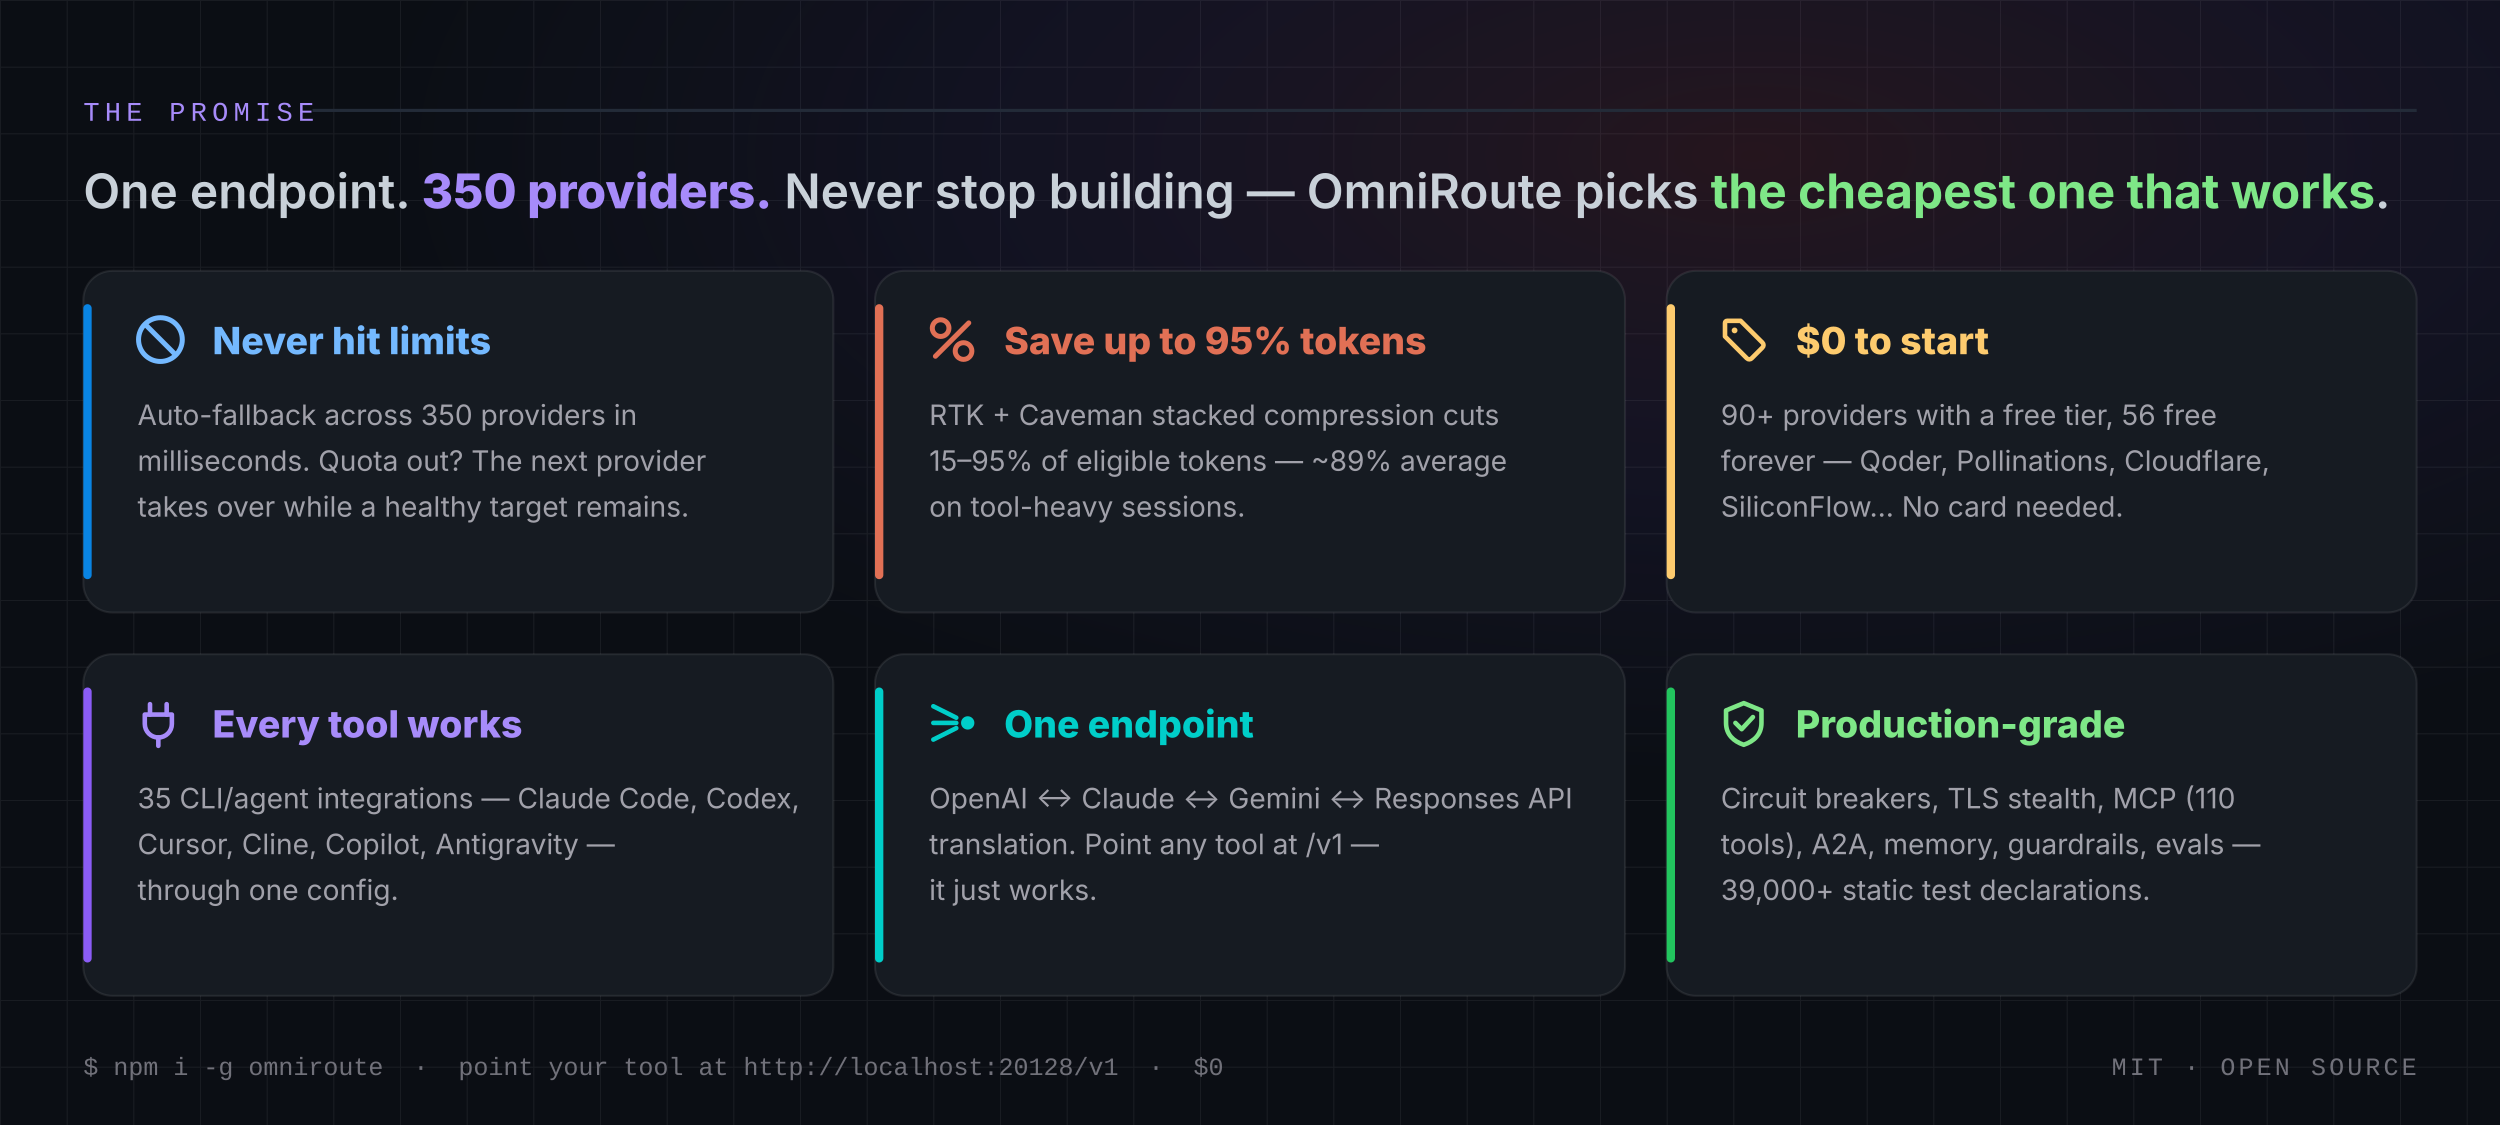
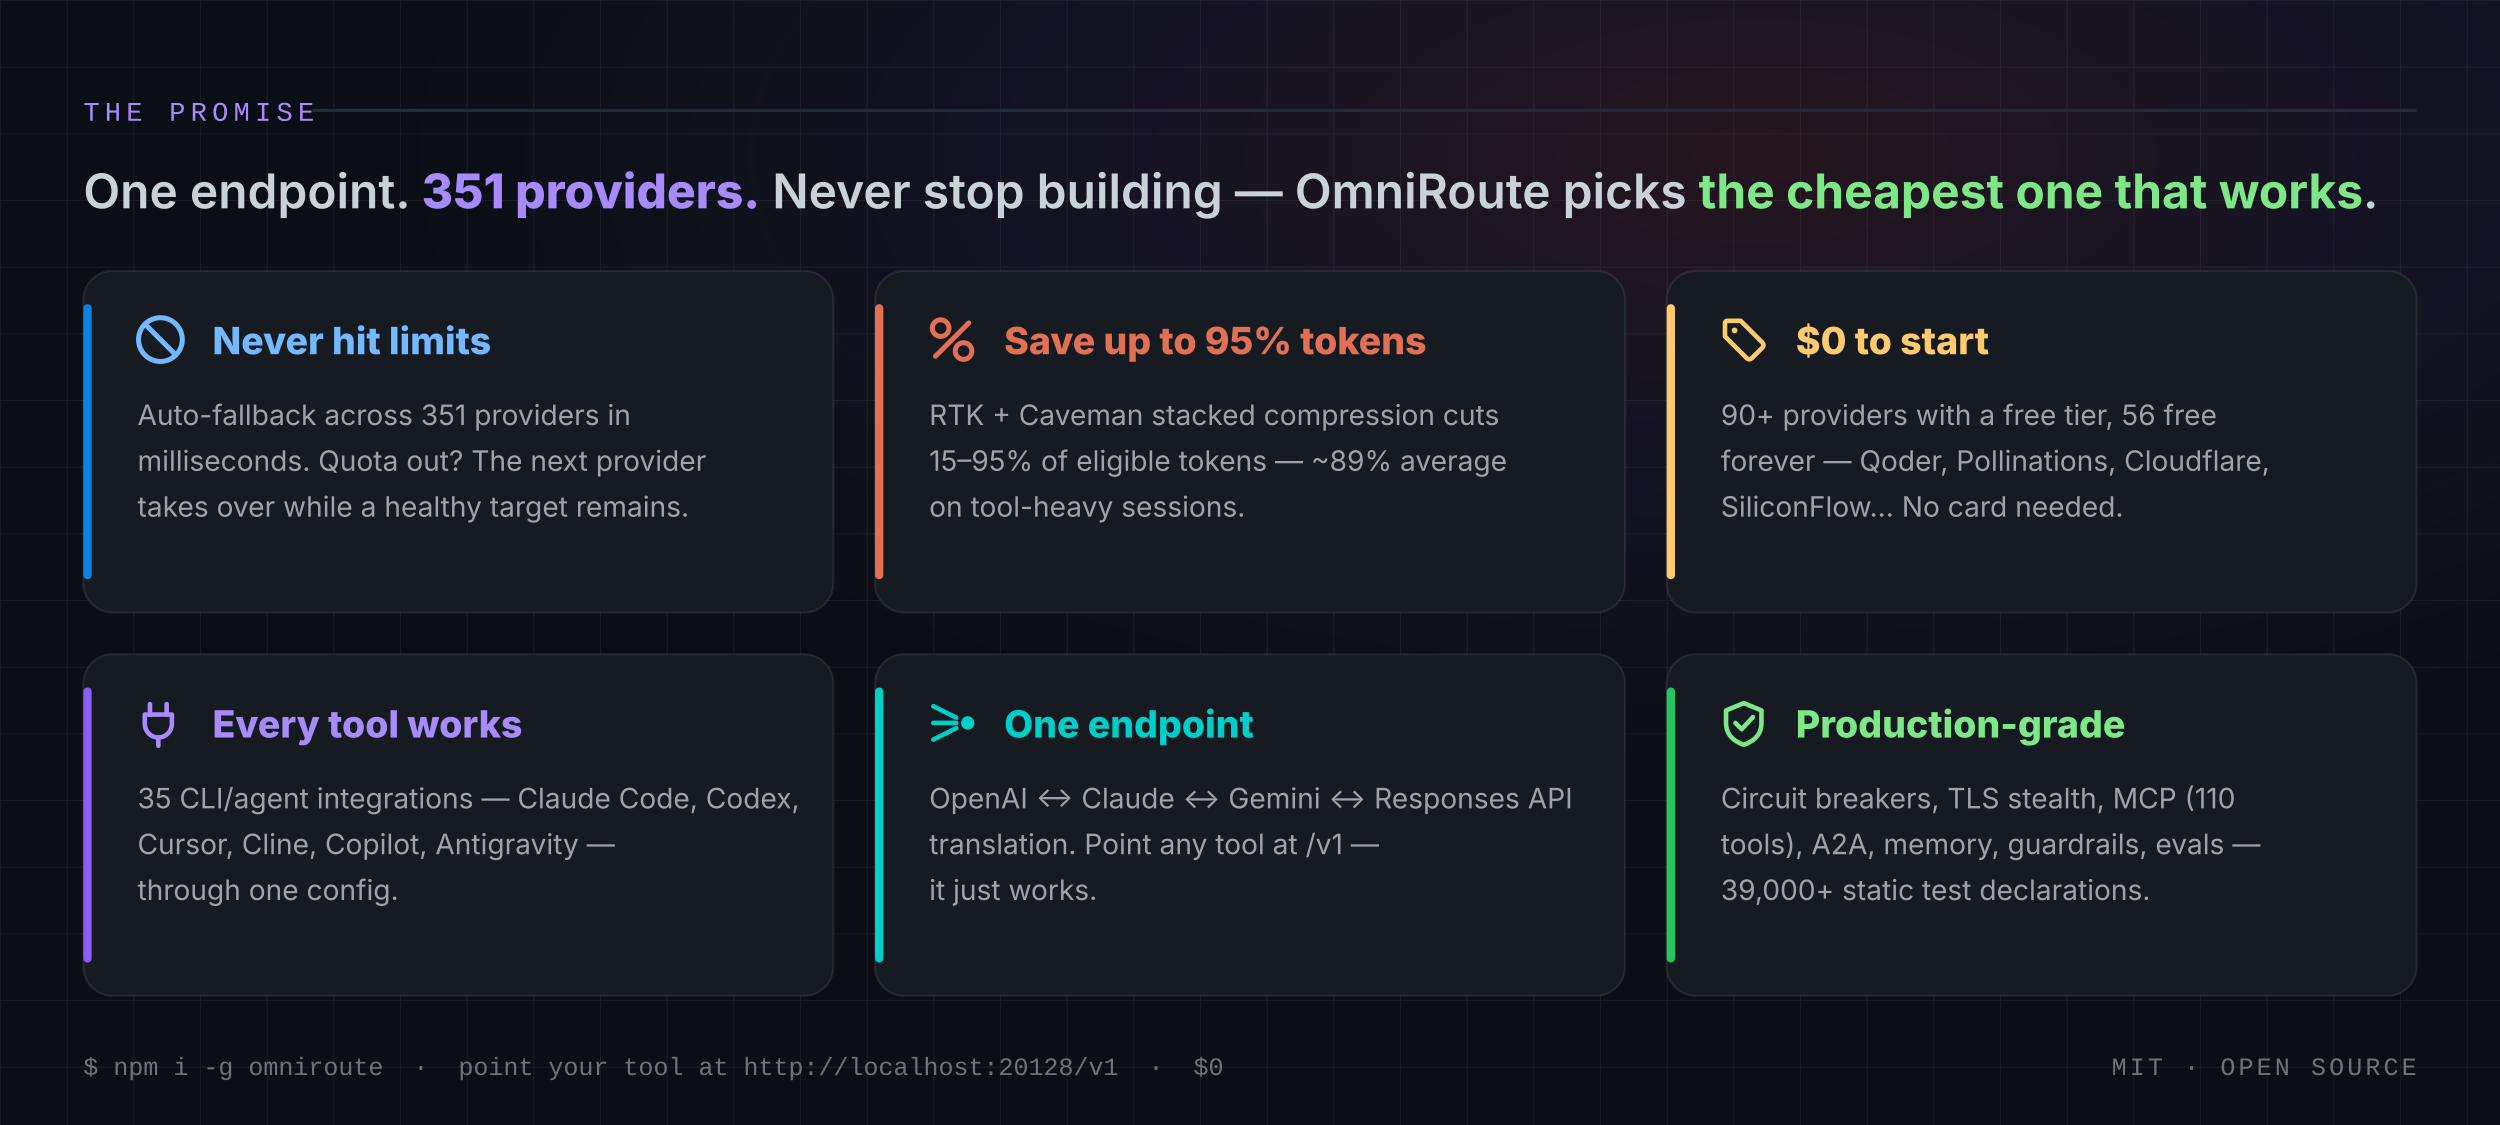
- <svg xmlns="http://www.w3.org/2000/svg" viewBox="0 0 1200 540" role="img" aria-label="The OmniRoute promise: one endpoint and 350 providers. Six pillars. Resilient fallback: automatic routing continues while another healthy target is available. Save up to 95 percent of eligible tokens: RTK plus Caveman stacked compression averages about 89 percent on tool-heavy sessions. Zero dollars to start: 90+ providers with a free tier and 56 recurring or keyless free-forever providers. Every tool works: 35 CLI and agent integration records, including Claude Code, Codex, Cursor, Cline, Copilot and Antigravity, through one config. One endpoint: OpenAI, Claude, Gemini and Responses API translation at /v1. Production controls: circuit breakers, TLS stealth, MCP with 110 tools, A2A, memory, guardrails, evals, and 39,000+ static test declarations across 5,100+ tracked test files.">
+ <svg xmlns="http://www.w3.org/2000/svg" viewBox="0 0 1200 540" role="img" aria-label="The OmniRoute promise: one endpoint and 351 providers. Six pillars. Resilient fallback: automatic routing continues while another healthy target is available. Save up to 95 percent of eligible tokens: RTK plus Caveman stacked compression averages about 89 percent on tool-heavy sessions. Zero dollars to start: 90+ providers with a free tier and 56 recurring or keyless free-forever providers. Every tool works: 35 CLI and agent integration records, including Claude Code, Codex, Cursor, Cline, Copilot and Antigravity, through one config. One endpoint: OpenAI, Claude, Gemini and Responses API translation at /v1. Production controls: circuit breakers, TLS stealth, MCP with 110 tools, A2A, memory, guardrails, evals, and 39,000+ static test declarations across 5,100+ tracked test files.">
  <defs>
    <pattern id="gridPaperP" width="32" height="32" patternUnits="userSpaceOnUse">
      <path d="M 32 0 L 0 0 0 32" fill="none" stroke="#ffffff" stroke-opacity="0.06" stroke-width="1" />
    </pattern>
    <radialGradient id="bgGlowP" cx="70%" cy="14%" r="55%">
      <stop offset="0%" stop-color="#e54d5e" stop-opacity="0.12" />
      <stop offset="55%" stop-color="#8b5cf6" stop-opacity="0.06" />
      <stop offset="100%" stop-color="#6366f1" stop-opacity="0" />
    </radialGradient>
  </defs>
  <rect width="1200" height="540" fill="#0b0e14" />
  <rect width="1200" height="540" fill="url(#gridPaperP)" />
  <rect width="1200" height="540" fill="url(#bgGlowP)" />
  <g>
    <text x="40" y="58" font-family="Consolas, 'Courier New', monospace" font-size="13" letter-spacing="2.5" fill="#a78bfa">THE PROMISE</text>
    <line x1="150" y1="53" x2="1160" y2="53" stroke="#232b38" stroke-width="1.5" />
  </g>
  <g>
-     <text x="40" y="100" font-family="Inter, 'Segoe UI', Arial, Helvetica, system-ui, sans-serif" font-size="23" font-weight="600" fill="#c9d1d9">One endpoint. <tspan fill="#a78bfa" font-weight="800">350 providers.</tspan> Never stop building — OmniRoute picks <tspan fill="#7ee787" font-weight="700">the cheapest one that works</tspan>.</text>
+     <text x="40" y="100" font-family="Inter, 'Segoe UI', Arial, Helvetica, system-ui, sans-serif" font-size="23" font-weight="600" fill="#c9d1d9">One endpoint. <tspan fill="#a78bfa" font-weight="800">351 providers.</tspan> Never stop building — OmniRoute picks <tspan fill="#7ee787" font-weight="700">the cheapest one that works</tspan>.</text>
  </g>
  <g font-family="Inter, 'Segoe UI', Arial, Helvetica, system-ui, sans-serif">
    <g>
      <rect x="40" y="130" width="360" height="164" rx="14" fill="#161b22" stroke="#ffffff" stroke-opacity="0.08" stroke-width="1" />
      <rect x="40" y="130" width="360" height="164" rx="14" fill="none" stroke="#74b9ff" stroke-width="1.5" opacity="0">
        <animate attributeName="opacity" values="0;0.9;0;0" keyTimes="0;0.055;0.12;1" dur="12s" begin="3s" repeatCount="indefinite" />
      </rect>
      <rect x="40" y="146" width="4" height="132" rx="2" fill="#0984e3" />
      <g transform="translate(66,152)" stroke="#74b9ff" stroke-width="2.4" fill="none" stroke-linecap="round">
        <circle cx="11" cy="11" r="10.5" />
        <line x1="3.9" y1="3.9" x2="18.1" y2="18.1" />
      </g>
      <text x="102" y="170" font-size="18" font-weight="800" fill="#74b9ff">Never hit limits</text>
-       <text x="66" y="204" font-size="13.5" fill="#a1a1aa">Auto-fallback across 350 providers in</text>
+       <text x="66" y="204" font-size="13.5" fill="#a1a1aa">Auto-fallback across 351 providers in</text>
      <text x="66" y="226" font-size="13.5" fill="#a1a1aa">milliseconds. Quota out? The next provider</text>
      <text x="66" y="248" font-size="13.5" fill="#a1a1aa">takes over while a healthy target remains.</text>
    </g>
    <g>
      <rect x="420" y="130" width="360" height="164" rx="14" fill="#161b22" stroke="#ffffff" stroke-opacity="0.08" stroke-width="1" />
      <rect x="420" y="130" width="360" height="164" rx="14" fill="none" stroke="#e17055" stroke-width="1.5" opacity="0">
        <animate attributeName="opacity" values="0;0;0.9;0;0" keyTimes="0;0.167;0.222;0.287;1" dur="12s" begin="3s" repeatCount="indefinite" />
      </rect>
      <rect x="420" y="146" width="4" height="132" rx="2" fill="#e17055" />
      <g transform="translate(446,152)" stroke="#e17055" stroke-width="2.4" fill="none" stroke-linecap="round">
        <circle cx="5.5" cy="5.5" r="4" />
        <circle cx="16.5" cy="16.5" r="4" />
        <line x1="19" y1="3" x2="3" y2="19" />
      </g>
      <text x="482" y="170" font-size="18" font-weight="800" fill="#e17055">Save up to 95% tokens</text>
      <text x="446" y="204" font-size="13.5" fill="#a1a1aa">RTK + Caveman stacked compression cuts</text>
      <text x="446" y="226" font-size="13.5" fill="#a1a1aa">15–95% of eligible tokens — ~89% average</text>
      <text x="446" y="248" font-size="13.5" fill="#a1a1aa">on tool-heavy sessions.</text>
    </g>
    <g>
      <rect x="800" y="130" width="360" height="164" rx="14" fill="#161b22" stroke="#ffffff" stroke-opacity="0.08" stroke-width="1" />
      <rect x="800" y="130" width="360" height="164" rx="14" fill="none" stroke="#fdcb6e" stroke-width="1.5" opacity="0">
        <animate attributeName="opacity" values="0;0;0.9;0;0" keyTimes="0;0.334;0.389;0.454;1" dur="12s" begin="3s" repeatCount="indefinite" />
      </rect>
      <rect x="800" y="146" width="4" height="132" rx="2" fill="#fdcb6e" />
      <g transform="translate(826,152)" stroke="#fdcb6e" stroke-width="2.2" fill="none" stroke-linecap="round" stroke-linejoin="round">
        <path d="M 2,9.5 L 2,3 A 1,1 0 0 1 3,2 L 9.5,2 L 20,12.5 A 1.6,1.6 0 0 1 20,14.8 L 14.8,20 A 1.6,1.6 0 0 1 12.5,20 Z" />
        <circle cx="6.6" cy="6.6" r="1.4" fill="#fdcb6e" stroke="none" />
      </g>
      <text x="862" y="170" font-size="18" font-weight="800" fill="#fdcb6e">$0 to start</text>
      <text x="826" y="204" font-size="13.5" fill="#a1a1aa">90+ providers with a free tier, 56 free</text>
      <text x="826" y="226" font-size="13.5" fill="#a1a1aa">forever — Qoder, Pollinations, Cloudflare,</text>
      <text x="826" y="248" font-size="13.5" fill="#a1a1aa">SiliconFlow… No card needed.</text>
    </g>
    <g>
      <rect x="40" y="314" width="360" height="164" rx="14" fill="#161b22" stroke="#ffffff" stroke-opacity="0.08" stroke-width="1" />
      <rect x="40" y="314" width="360" height="164" rx="14" fill="none" stroke="#a78bfa" stroke-width="1.5" opacity="0">
        <animate attributeName="opacity" values="0;0;0.9;0;0" keyTimes="0;0.5;0.555;0.62;1" dur="12s" begin="3s" repeatCount="indefinite" />
      </rect>
      <rect x="40" y="330" width="4" height="132" rx="2" fill="#8b5cf6" />
      <g transform="translate(66,336)" stroke="#a78bfa" stroke-width="2.2" fill="none" stroke-linecap="round" stroke-linejoin="round">
        <path d="M 6,2 L 6,7 M 14,2 L 14,7" />
        <path d="M 3.5,7 L 16.5,7 L 16.5,11.5 A 6.5,6.5 0 0 1 10,18 A 6.5,6.5 0 0 1 3.5,11.5 Z" />
        <path d="M 10,18 L 10,22" />
      </g>
      <text x="102" y="354" font-size="18" font-weight="800" fill="#a78bfa">Every tool works</text>
      <text x="66" y="388" font-size="13.5" fill="#a1a1aa">35 CLI/agent integrations — Claude Code, Codex,</text>
      <text x="66" y="410" font-size="13.5" fill="#a1a1aa">Cursor, Cline, Copilot, Antigravity —</text>
      <text x="66" y="432" font-size="13.5" fill="#a1a1aa">through one config.</text>
    </g>
    <g>
      <rect x="420" y="314" width="360" height="164" rx="14" fill="#161b22" stroke="#ffffff" stroke-opacity="0.08" stroke-width="1" />
      <rect x="420" y="314" width="360" height="164" rx="14" fill="none" stroke="#00cec9" stroke-width="1.5" opacity="0">
        <animate attributeName="opacity" values="0;0;0.9;0;0" keyTimes="0;0.667;0.722;0.787;1" dur="12s" begin="3s" repeatCount="indefinite" />
      </rect>
      <rect x="420" y="330" width="4" height="132" rx="2" fill="#00cec9" />
      <g transform="translate(446,336)" stroke="#00cec9" stroke-width="2.2" fill="none" stroke-linecap="round">
        <path d="M 2,3 L 13,8.5 M 2,11 L 13,11 M 2,19 L 13,13.5" />
        <circle cx="18.5" cy="11" r="3.2" fill="#00cec9" stroke="none" />
      </g>
      <text x="482" y="354" font-size="18" font-weight="800" fill="#00cec9">One endpoint</text>
      <text x="446" y="388" font-size="13.5" fill="#a1a1aa">OpenAI ↔ Claude ↔ Gemini ↔ Responses API</text>
      <text x="446" y="410" font-size="13.5" fill="#a1a1aa">translation. Point any tool at /v1 —</text>
      <text x="446" y="432" font-size="13.5" fill="#a1a1aa">it just works.</text>
    </g>
    <g>
      <rect x="800" y="314" width="360" height="164" rx="14" fill="#161b22" stroke="#ffffff" stroke-opacity="0.08" stroke-width="1" />
      <rect x="800" y="314" width="360" height="164" rx="14" fill="none" stroke="#7ee787" stroke-width="1.5" opacity="0">
        <animate attributeName="opacity" values="0;0;0.9;0;0" keyTimes="0;0.834;0.889;0.954;1" dur="12s" begin="3s" repeatCount="indefinite" />
      </rect>
      <rect x="800" y="330" width="4" height="132" rx="2" fill="#22c55e" />
      <g transform="translate(826,336)" stroke="#7ee787" stroke-width="2.2" fill="none" stroke-linecap="round" stroke-linejoin="round">
        <path d="M 11,1.5 L 19.5,5 L 19.5,11 C 19.5,16.5 16,19.8 11,21.5 C 6,19.8 2.5,16.5 2.5,11 L 2.5,5 Z" />
        <path d="M 7,11 L 10,14 L 15.4,8.2" />
      </g>
      <text x="862" y="354" font-size="18" font-weight="800" fill="#7ee787">Production-grade</text>
      <text x="826" y="388" font-size="13.5" fill="#a1a1aa">Circuit breakers, TLS stealth, MCP (110</text>
      <text x="826" y="410" font-size="13.5" fill="#a1a1aa">tools), A2A, memory, guardrails, evals —</text>
      <text x="826" y="432" font-size="13.5" fill="#a1a1aa">39,000+ static test declarations.</text>
    </g>
  </g>
  <g>
    <text x="40" y="516" font-family="Consolas, 'Courier New', monospace" font-size="12" fill="#71717a">$ npm i -g omniroute  ·  point your tool at http://localhost:20128/v1  ·  $0</text>
    <text x="1160" y="516" text-anchor="end" font-family="Consolas, 'Courier New', monospace" font-size="12" letter-spacing="1.5" fill="#71717a">MIT · OPEN SOURCE</text>
  </g>
</svg>
